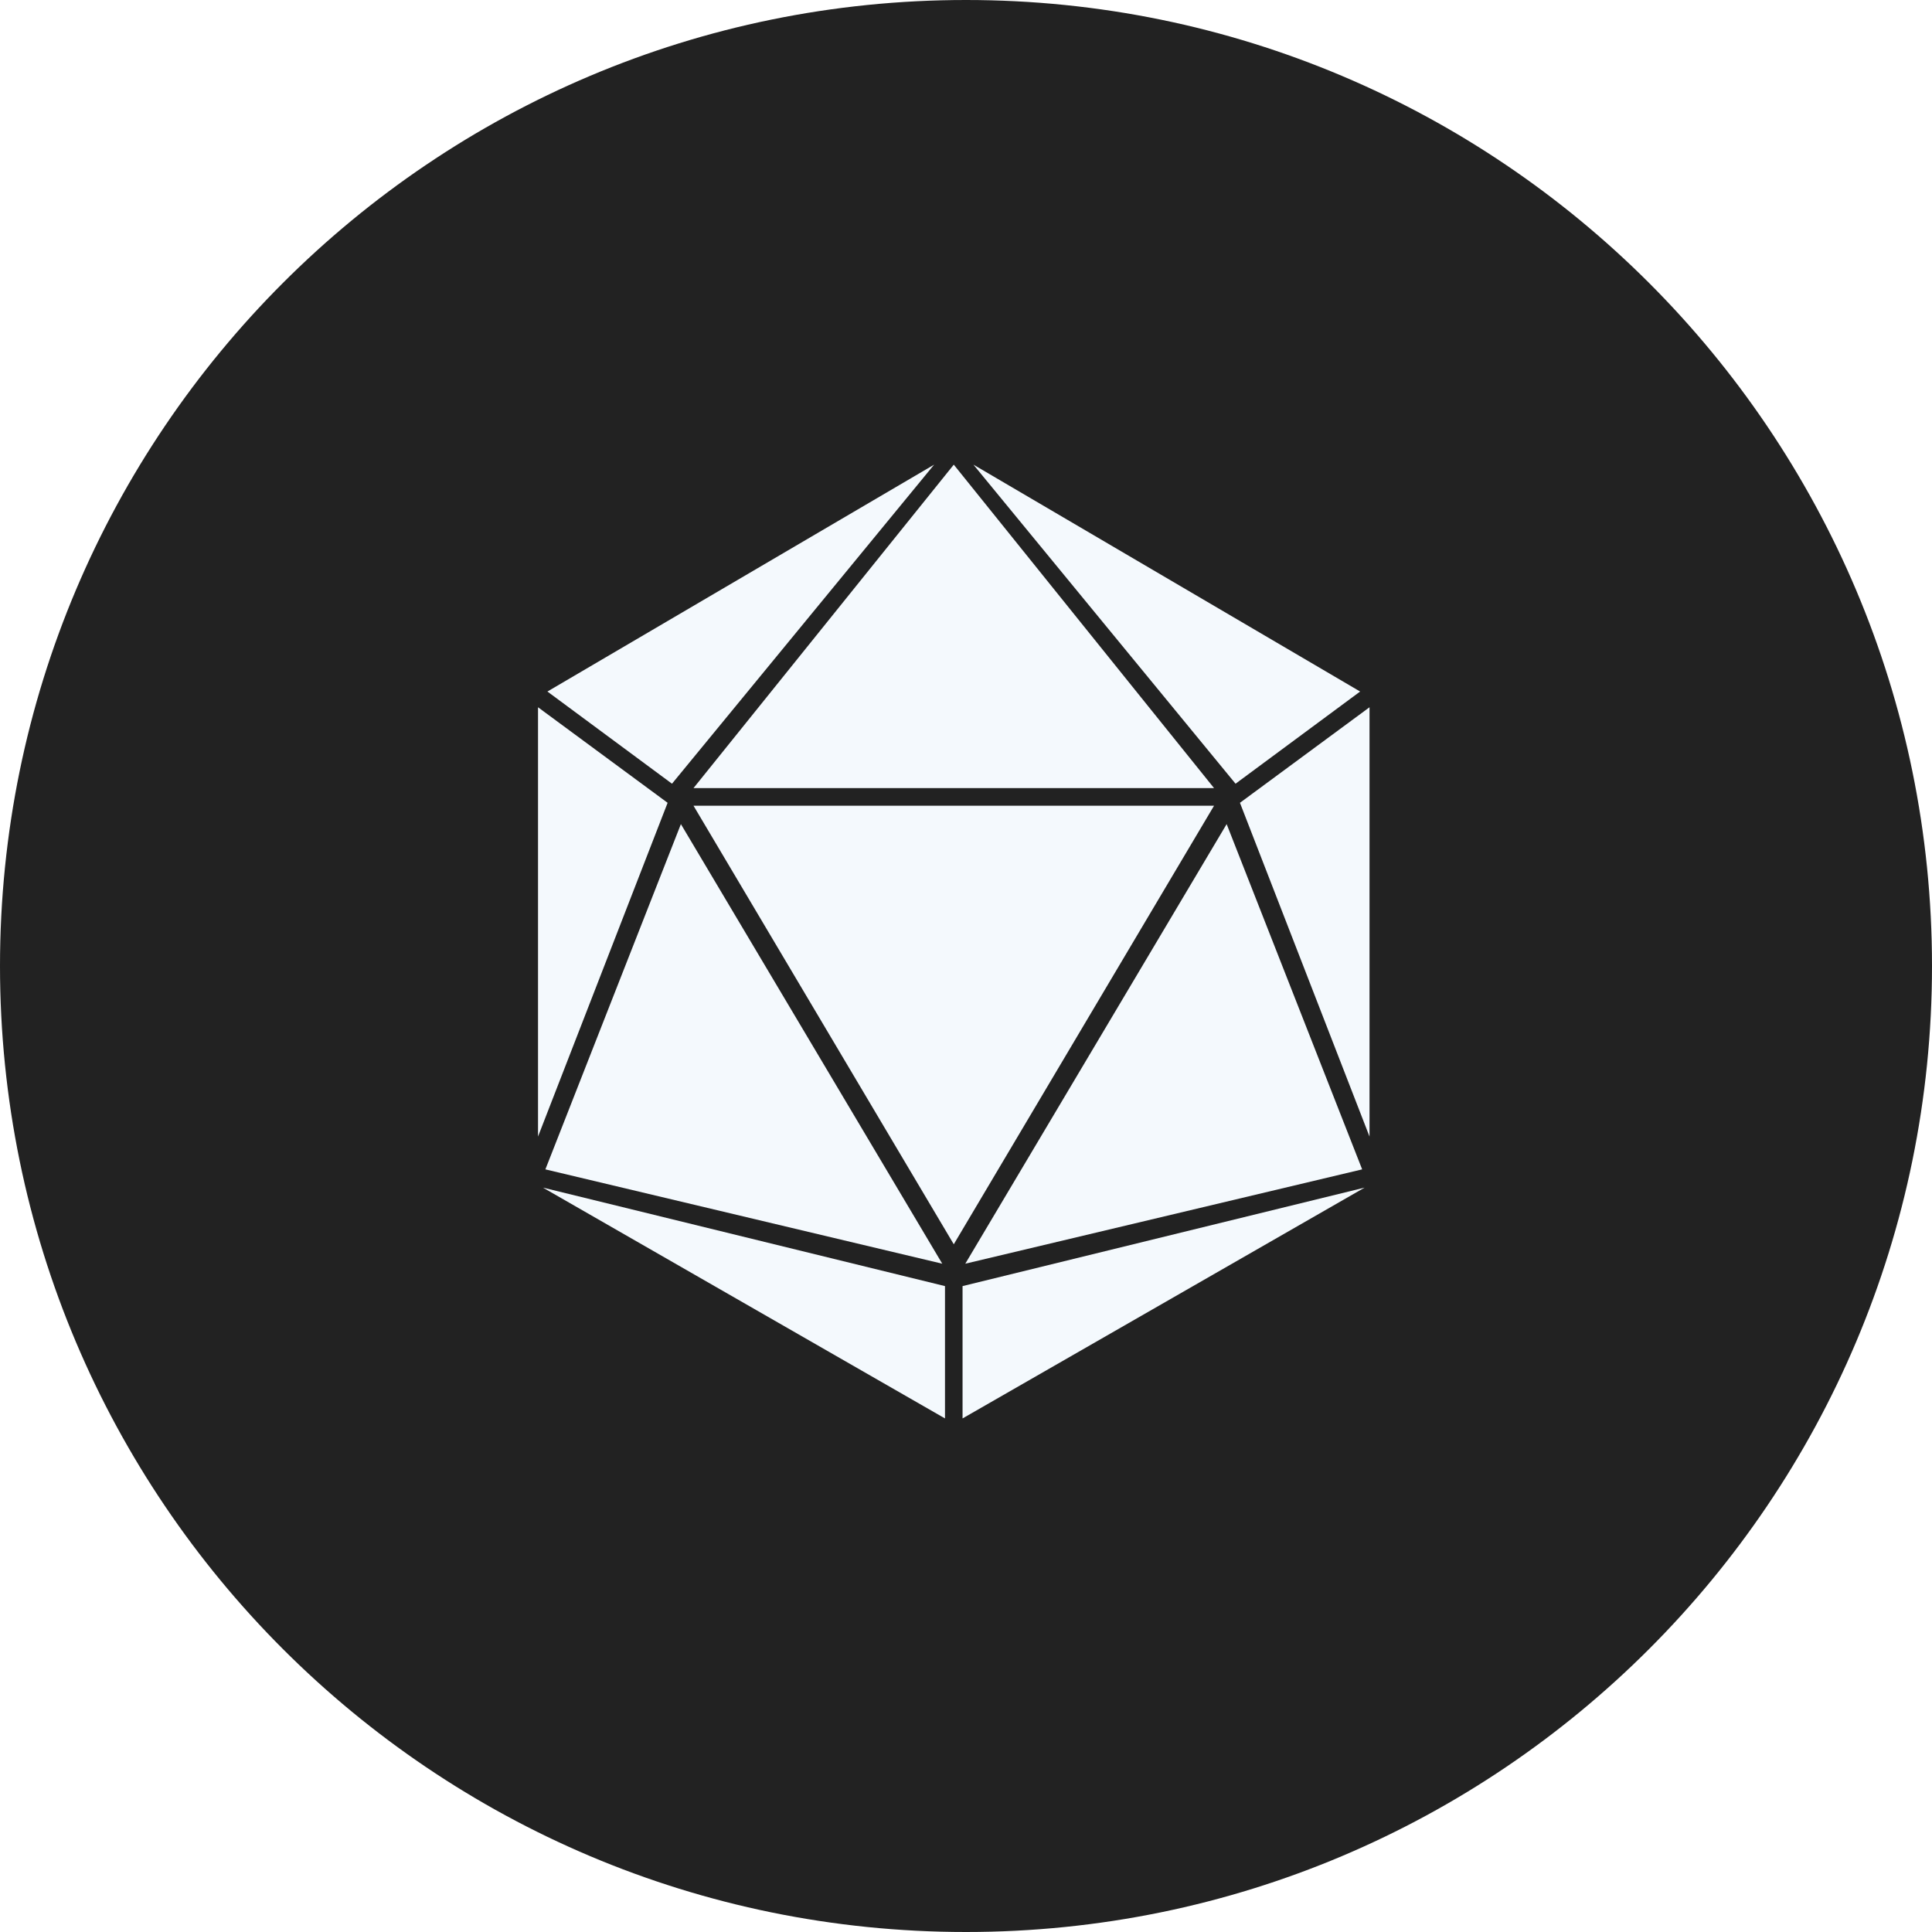
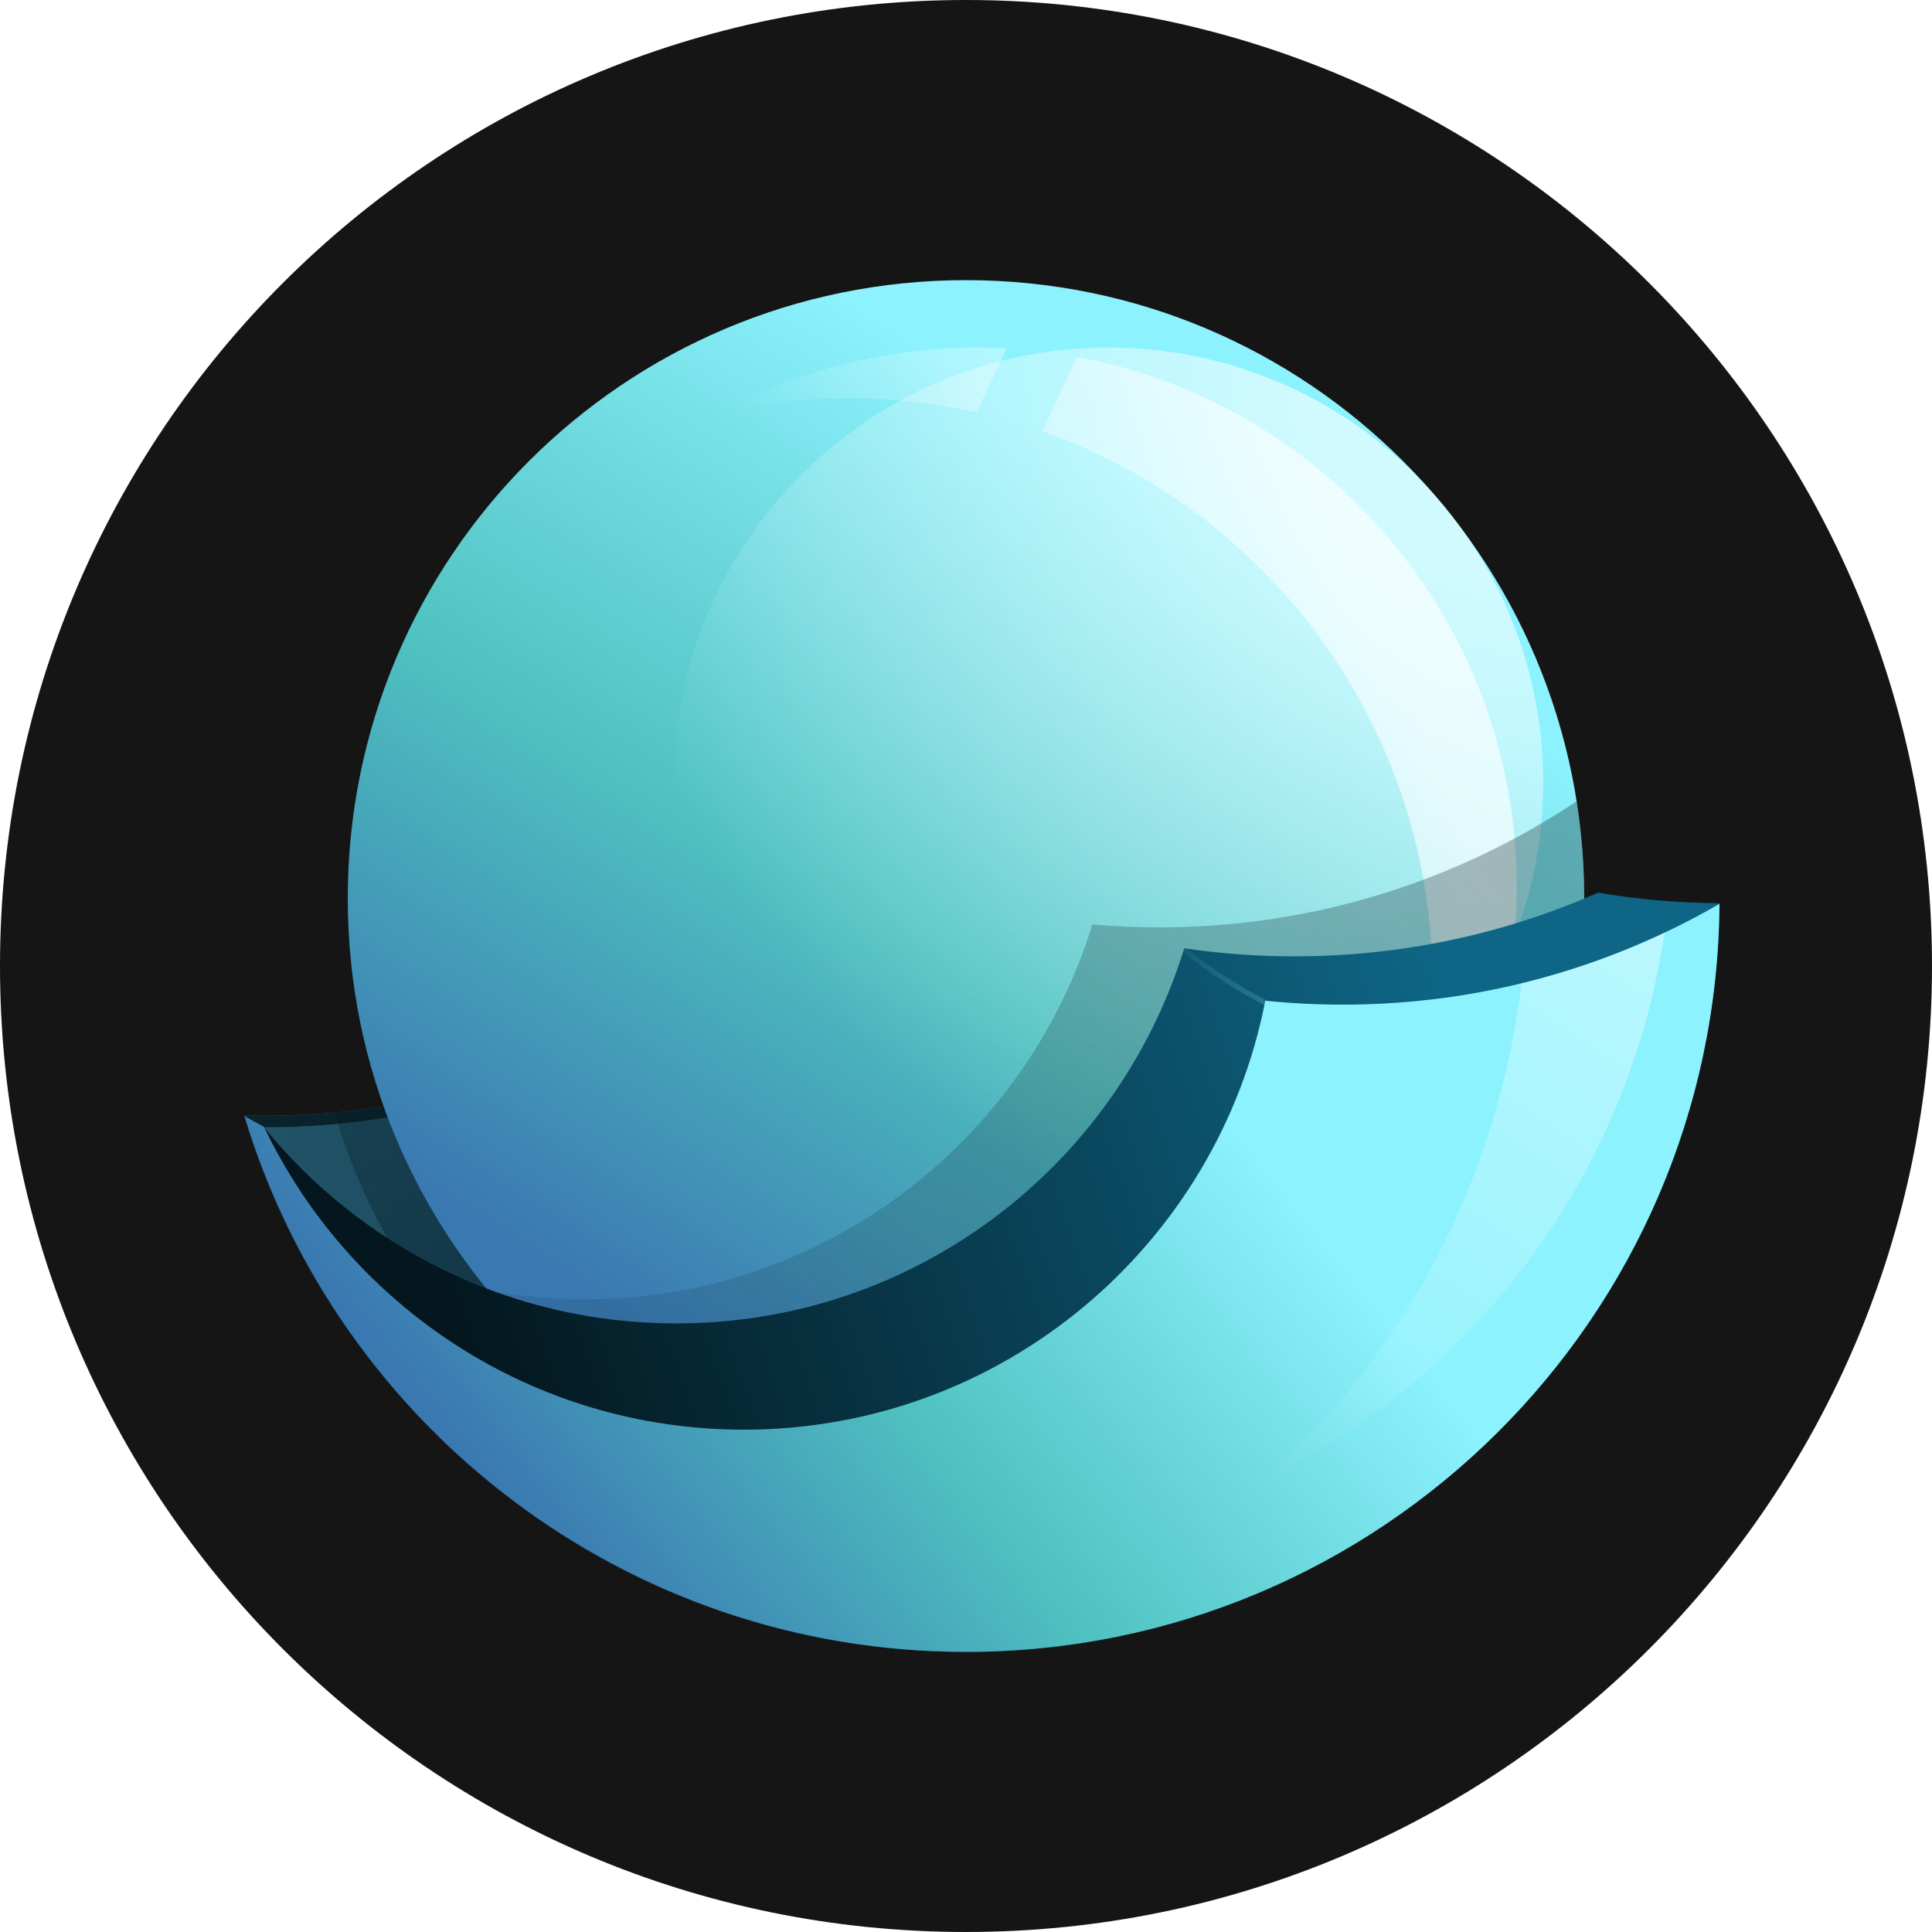
<svg xmlns="http://www.w3.org/2000/svg" width="79" height="79" viewBox="0 0 79 79" fill="none">
-   <circle cx="39.5" cy="39.5" r="39.5" fill="#222222" />
-   <path d="M39 19L28.358 32.225H49.642L39 19Z" fill="#F4F9FD" />
-   <path d="M28.358 32.947L39 50.879L49.642 32.947H28.358Z" fill="#F4F9FD" />
-   <path d="M27.478 32.046L38.196 19L22.384 28.277L27.478 32.046Z" fill="#F4F9FD" />
-   <path d="M22 46.474L22 28.92L27.299 32.827L22 46.474Z" fill="#F4F9FD" />
-   <path d="M27.842 33.698L22.301 47.816L38.529 51.673L27.842 33.698Z" fill="#F4F9FD" />
-   <path d="M22.201 48.562L38.641 58V52.589L22.201 48.562Z" fill="#F4F9FD" />
-   <path d="M50.522 32.046L39.804 19L55.616 28.277L50.522 32.046Z" fill="#F4F9FD" />
-   <path d="M56 28.92L56 46.474L50.702 32.827L56 28.92Z" fill="#F4F9FD" />
-   <path d="M55.699 47.816L50.158 33.698L39.471 51.673L55.699 47.816Z" fill="#F4F9FD" />
-   <path d="M39.359 58L55.799 48.562L39.359 52.589V58Z" fill="#F4F9FD" />
+   <circle cx="39.5" cy="39.5" r="39.5" fill="#161515" />
+   <path d="M9.986 45.61C10.277 45.618 10.569 45.622 10.863 45.622C16.888 45.622 22.51 43.892 27.258 40.902C29.202 50.907 38.011 58.46 48.584 58.46C57.237 58.46 64.709 53.401 68.202 46.079C68.473 45.936 68.74 45.787 69.004 45.633C65.186 58.311 53.421 67.545 39.499 67.545C25.568 67.545 13.797 58.3 9.986 45.61Z" fill="url(#paint0_radial_1_1500)" />
+   <path d="M9.986 45.61C10.277 45.618 10.569 45.622 10.863 45.622C16.888 45.622 22.51 43.892 27.258 40.902C29.202 50.907 38.011 58.46 48.584 58.46C57.237 58.46 64.709 53.401 68.202 46.079C68.473 45.936 68.74 45.787 69.004 45.633C65.186 58.311 53.421 67.545 39.499 67.545C25.568 67.545 13.797 58.3 9.986 45.61Z" fill="#04171E" fill-opacity="0.88" />
+   <path d="M10.134 46.088C10.376 46.094 10.619 46.097 10.862 46.097C16.924 46.097 22.578 44.346 27.344 41.322C29.449 51.118 38.159 58.46 48.584 58.46C57.237 58.46 64.709 53.401 68.202 46.079C68.473 45.936 68.74 45.787 69.004 45.633C65.186 58.311 53.421 67.545 39.499 67.545C25.744 67.545 14.094 58.531 10.134 46.088Z" fill="url(#paint1_radial_1_1500)" />
+   <path d="M10.134 46.088C10.376 46.094 10.619 46.097 10.862 46.097C16.924 46.097 22.578 44.346 27.344 41.322C29.449 51.118 38.159 58.46 48.584 58.46C57.237 58.46 64.709 53.401 68.202 46.079C68.473 45.936 68.74 45.787 69.004 45.633C65.186 58.311 53.421 67.545 39.499 67.545C25.744 67.545 14.094 58.531 10.134 46.088Z" fill="#04171E" fill-opacity="0.4" />
+   <path d="M54.075 57.76C49.694 61.403 44.063 63.594 37.92 63.594C26.453 63.594 16.769 55.959 13.675 45.496C18.635 45.047 23.257 43.422 27.258 40.902C29.202 50.907 38.011 58.46 48.584 58.46C50.481 58.46 52.321 58.217 54.075 57.76Z" fill="url(#paint2_linear_1_1500)" fill-opacity="0.64" />
+   <path d="M64.78 36.735C64.78 50.697 53.462 62.015 39.5 62.015C25.538 62.015 14.22 50.697 14.22 36.735C14.22 22.773 25.538 11.455 39.5 11.455C53.462 11.455 64.78 22.773 64.78 36.735Z" fill="url(#paint3_radial_1_1500)" />
+   <path d="M63.1 31.988C63.1 41.805 55.141 49.763 45.325 49.763C35.508 49.763 27.55 41.805 27.55 31.988C27.55 22.171 35.508 14.213 45.325 14.213C55.141 14.213 63.1 22.171 63.1 31.988Z" fill="url(#paint4_radial_1_1500)" fill-opacity="0.6" />
+   <path d="M41.157 14.245C40.761 14.224 40.361 14.213 39.96 14.213C36.178 14.213 32.618 15.164 29.507 16.841C31.171 16.474 32.9 16.281 34.674 16.281C36.482 16.281 38.243 16.482 39.937 16.863L41.157 14.245Z" fill="url(#paint5_linear_1_1500)" fill-opacity="0.64" />
+   <path d="M42.62 17.634C51.914 20.909 58.575 29.768 58.575 40.182C58.575 44.464 57.449 48.483 55.477 51.959C59.519 47.96 62.022 42.41 62.022 36.275C62.022 25.485 54.275 16.503 44.04 14.589L42.62 17.634Z" fill="url(#paint6_linear_1_1500)" fill-opacity="0.64" />
+   <path d="M53.01 58.107C49.102 60.582 44.468 62.015 39.5 62.015C31.626 62.015 24.593 58.416 19.956 52.772C21.235 53.006 22.552 53.129 23.898 53.129C33.67 53.129 41.935 46.677 44.666 37.801C45.566 37.88 46.479 37.92 47.4 37.92C53.714 37.92 59.583 36.021 64.47 32.764C64.674 34.058 64.78 35.384 64.78 36.735C64.78 37.574 64.739 38.403 64.659 39.221C63.239 46.89 58.978 53.563 53.01 58.107Z" fill="url(#paint7_linear_1_1500)" fill-opacity="0.64" />
+   <path d="M9.994 45.633C13.812 58.311 25.578 67.546 39.5 67.546C56.451 67.546 70.204 53.858 70.31 36.932C68.619 36.922 66.96 36.775 65.344 36.502C61.547 38.176 57.347 39.105 52.931 39.105C51.399 39.105 49.894 38.993 48.422 38.777C45.694 47.659 37.427 54.115 27.651 54.115C20.834 54.115 14.751 50.976 10.768 46.064C10.507 45.925 10.249 45.782 9.994 45.633Z" fill="url(#paint8_linear_1_1500)" />
+   <path d="M70.31 36.959C65.778 39.58 60.517 41.08 54.905 41.08C53.836 41.08 52.779 41.026 51.738 40.919C49.788 50.916 40.983 58.46 30.415 58.46C21.762 58.46 14.291 53.401 10.797 46.08C10.526 45.936 10.259 45.788 9.995 45.634C13.813 58.311 25.578 67.545 39.501 67.545C56.442 67.545 70.189 53.872 70.31 36.959Z" fill="url(#paint9_radial_1_1500)" />
+   <path d="M68.063 38.138C66.207 39.016 64.25 39.713 62.213 40.209C61.949 42.459 61.441 44.715 60.673 46.944C58.802 52.379 55.617 56.987 51.595 60.537C58.472 57.228 64.075 51.278 66.756 43.492C67.367 41.719 67.799 39.928 68.063 38.138Z" fill="url(#paint10_linear_1_1500)" fill-opacity="0.64" />
+   <path opacity="0.2" fill-rule="evenodd" clip-rule="evenodd" d="M48.409 38.831C48.444 38.784 48.509 38.775 48.554 38.811C49.582 39.627 50.694 40.347 51.885 40.957C51.936 40.983 51.957 41.047 51.932 41.1C51.906 41.153 51.844 41.174 51.793 41.148C50.59 40.531 49.467 39.804 48.428 38.98C48.383 38.944 48.374 38.877 48.409 38.831Z" fill="url(#paint11_linear_1_1500)" />
+   <defs>
+     <radialGradient id="paint0_radial_1_1500" cx="0" cy="0" r="1" gradientUnits="userSpaceOnUse" gradientTransform="translate(69.0043 61.0371) rotate(179.948) scale(223.707 650.007)">
+       <stop offset="0.104" stop-color="#24537E" />
+       <stop offset="0.52" stop-color="#4FC1C0" />
+       <stop offset="1" stop-color="#DAFFF4" />
+     </radialGradient>
+     <radialGradient id="paint1_radial_1_1500" cx="0" cy="0" r="1" gradientUnits="userSpaceOnUse" gradientTransform="translate(69.0043 61.0373) rotate(179.948) scale(223.707 650.007)">
+       <stop offset="0.104" stop-color="#24537E" />
+       <stop offset="0.52" stop-color="#4FC1C0" />
+       <stop offset="1" stop-color="#DAFFF4" />
+     </radialGradient>
+     <linearGradient id="paint2_linear_1_1500" x1="53.32" y1="67.853" x2="43.156" y2="14.985" gradientUnits="userSpaceOnUse">
+       <stop stop-color="#04171E" />
+       <stop offset="1" stop-color="#04171E" stop-opacity="0" />
+     </linearGradient>
+     <radialGradient id="paint3_radial_1_1500" cx="0" cy="0" r="1" gradientUnits="userSpaceOnUse" gradientTransform="translate(20.9996 56.4994) rotate(-57.5402) scale(44.5327 645.303)">
+       <stop offset="0.104" stop-color="#3A78B1" />
+       <stop offset="0.52" stop-color="#4FC1C0" />
+       <stop offset="1" stop-color="#8CF2FD" />
+     </radialGradient>
+     <radialGradient id="paint4_radial_1_1500" cx="0" cy="0" r="1" gradientUnits="userSpaceOnUse" gradientTransform="translate(63.0026 14.2198) rotate(144.267) scale(43.7944 43.4836)">
+       <stop offset="0.216" stop-color="white" />
+       <stop offset="0.906" stop-color="white" stop-opacity="0" />
+     </radialGradient>
+     <linearGradient id="paint5_linear_1_1500" x1="55.497" y1="24.095" x2="29.427" y2="35.451" gradientUnits="userSpaceOnUse">
+       <stop stop-color="white" />
+       <stop offset="0.732" stop-color="white" stop-opacity="0" />
+     </linearGradient>
+     <linearGradient id="paint6_linear_1_1500" x1="55.497" y1="24.095" x2="29.427" y2="35.451" gradientUnits="userSpaceOnUse">
+       <stop stop-color="white" />
+       <stop offset="0.732" stop-color="white" stop-opacity="0" />
+     </linearGradient>
+     <linearGradient id="paint7_linear_1_1500" x1="103.888" y1="-29.923" x2="-2.737" y2="58.91" gradientUnits="userSpaceOnUse">
+       <stop stop-color="#04171E" />
+       <stop offset="1" stop-color="#04171E" stop-opacity="0" />
+     </linearGradient>
+     <linearGradient id="paint8_linear_1_1500" x1="59.052" y1="40.784" x2="19.059" y2="54.905" gradientUnits="userSpaceOnUse">
+       <stop stop-color="#0E6585" />
+       <stop offset="1" stop-color="#04171E" />
+     </linearGradient>
+     <radialGradient id="paint9_radial_1_1500" cx="0" cy="0" r="1" gradientUnits="userSpaceOnUse" gradientTransform="translate(18.0825 64.2086) rotate(-38.5632) scale(36.4646 568.733)">
+       <stop offset="0.104" stop-color="#3A78B1" />
+       <stop offset="0.52" stop-color="#4FC1C0" />
+       <stop offset="1" stop-color="#8CF2FD" />
+     </radialGradient>
+     <linearGradient id="paint10_linear_1_1500" x1="68.138" y1="38.118" x2="52.757" y2="61.431" gradientUnits="userSpaceOnUse">
+       <stop stop-color="white" stop-opacity="0.64" />
+       <stop offset="1" stop-color="white" stop-opacity="0" />
+     </linearGradient>
+     <linearGradient id="paint11_linear_1_1500" x1="51.922" y1="41.047" x2="46.922" y2="37.956" gradientUnits="userSpaceOnUse">
+       <stop stop-color="#8CF2FD" />
+       <stop offset="1" stop-color="#8CF2FD" stop-opacity="0" />
+     </linearGradient>
+   </defs>
</svg>
